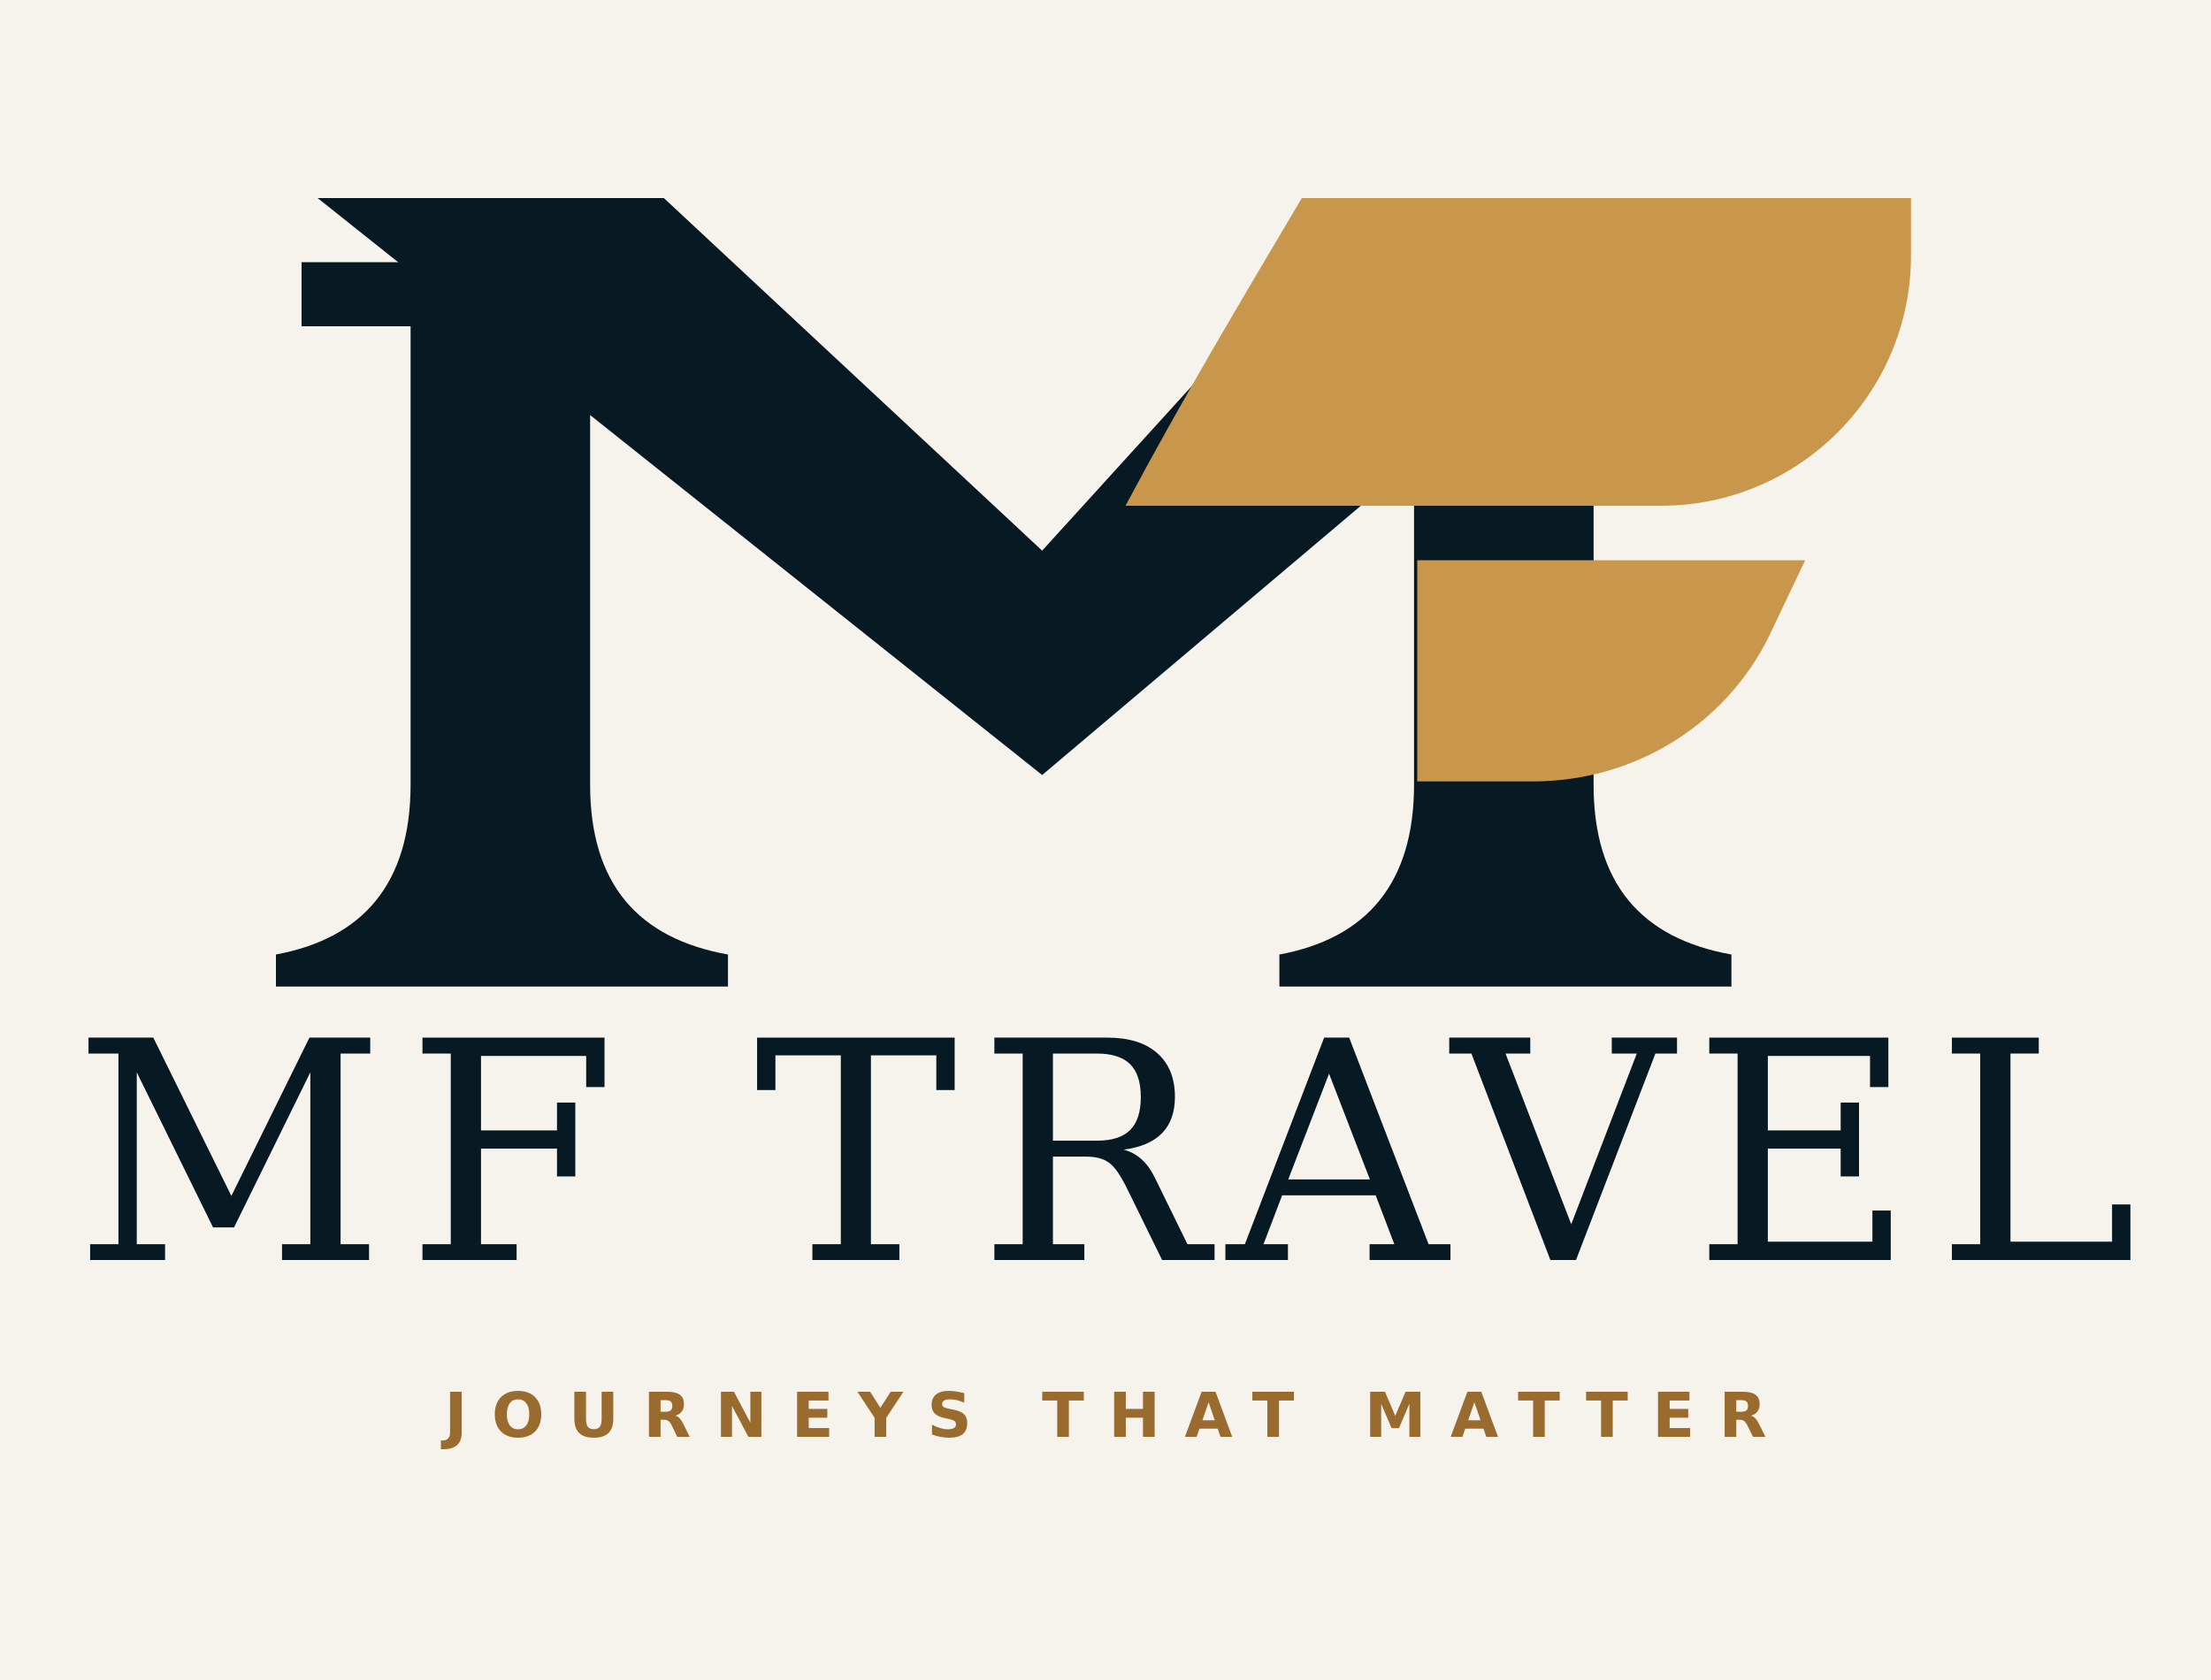
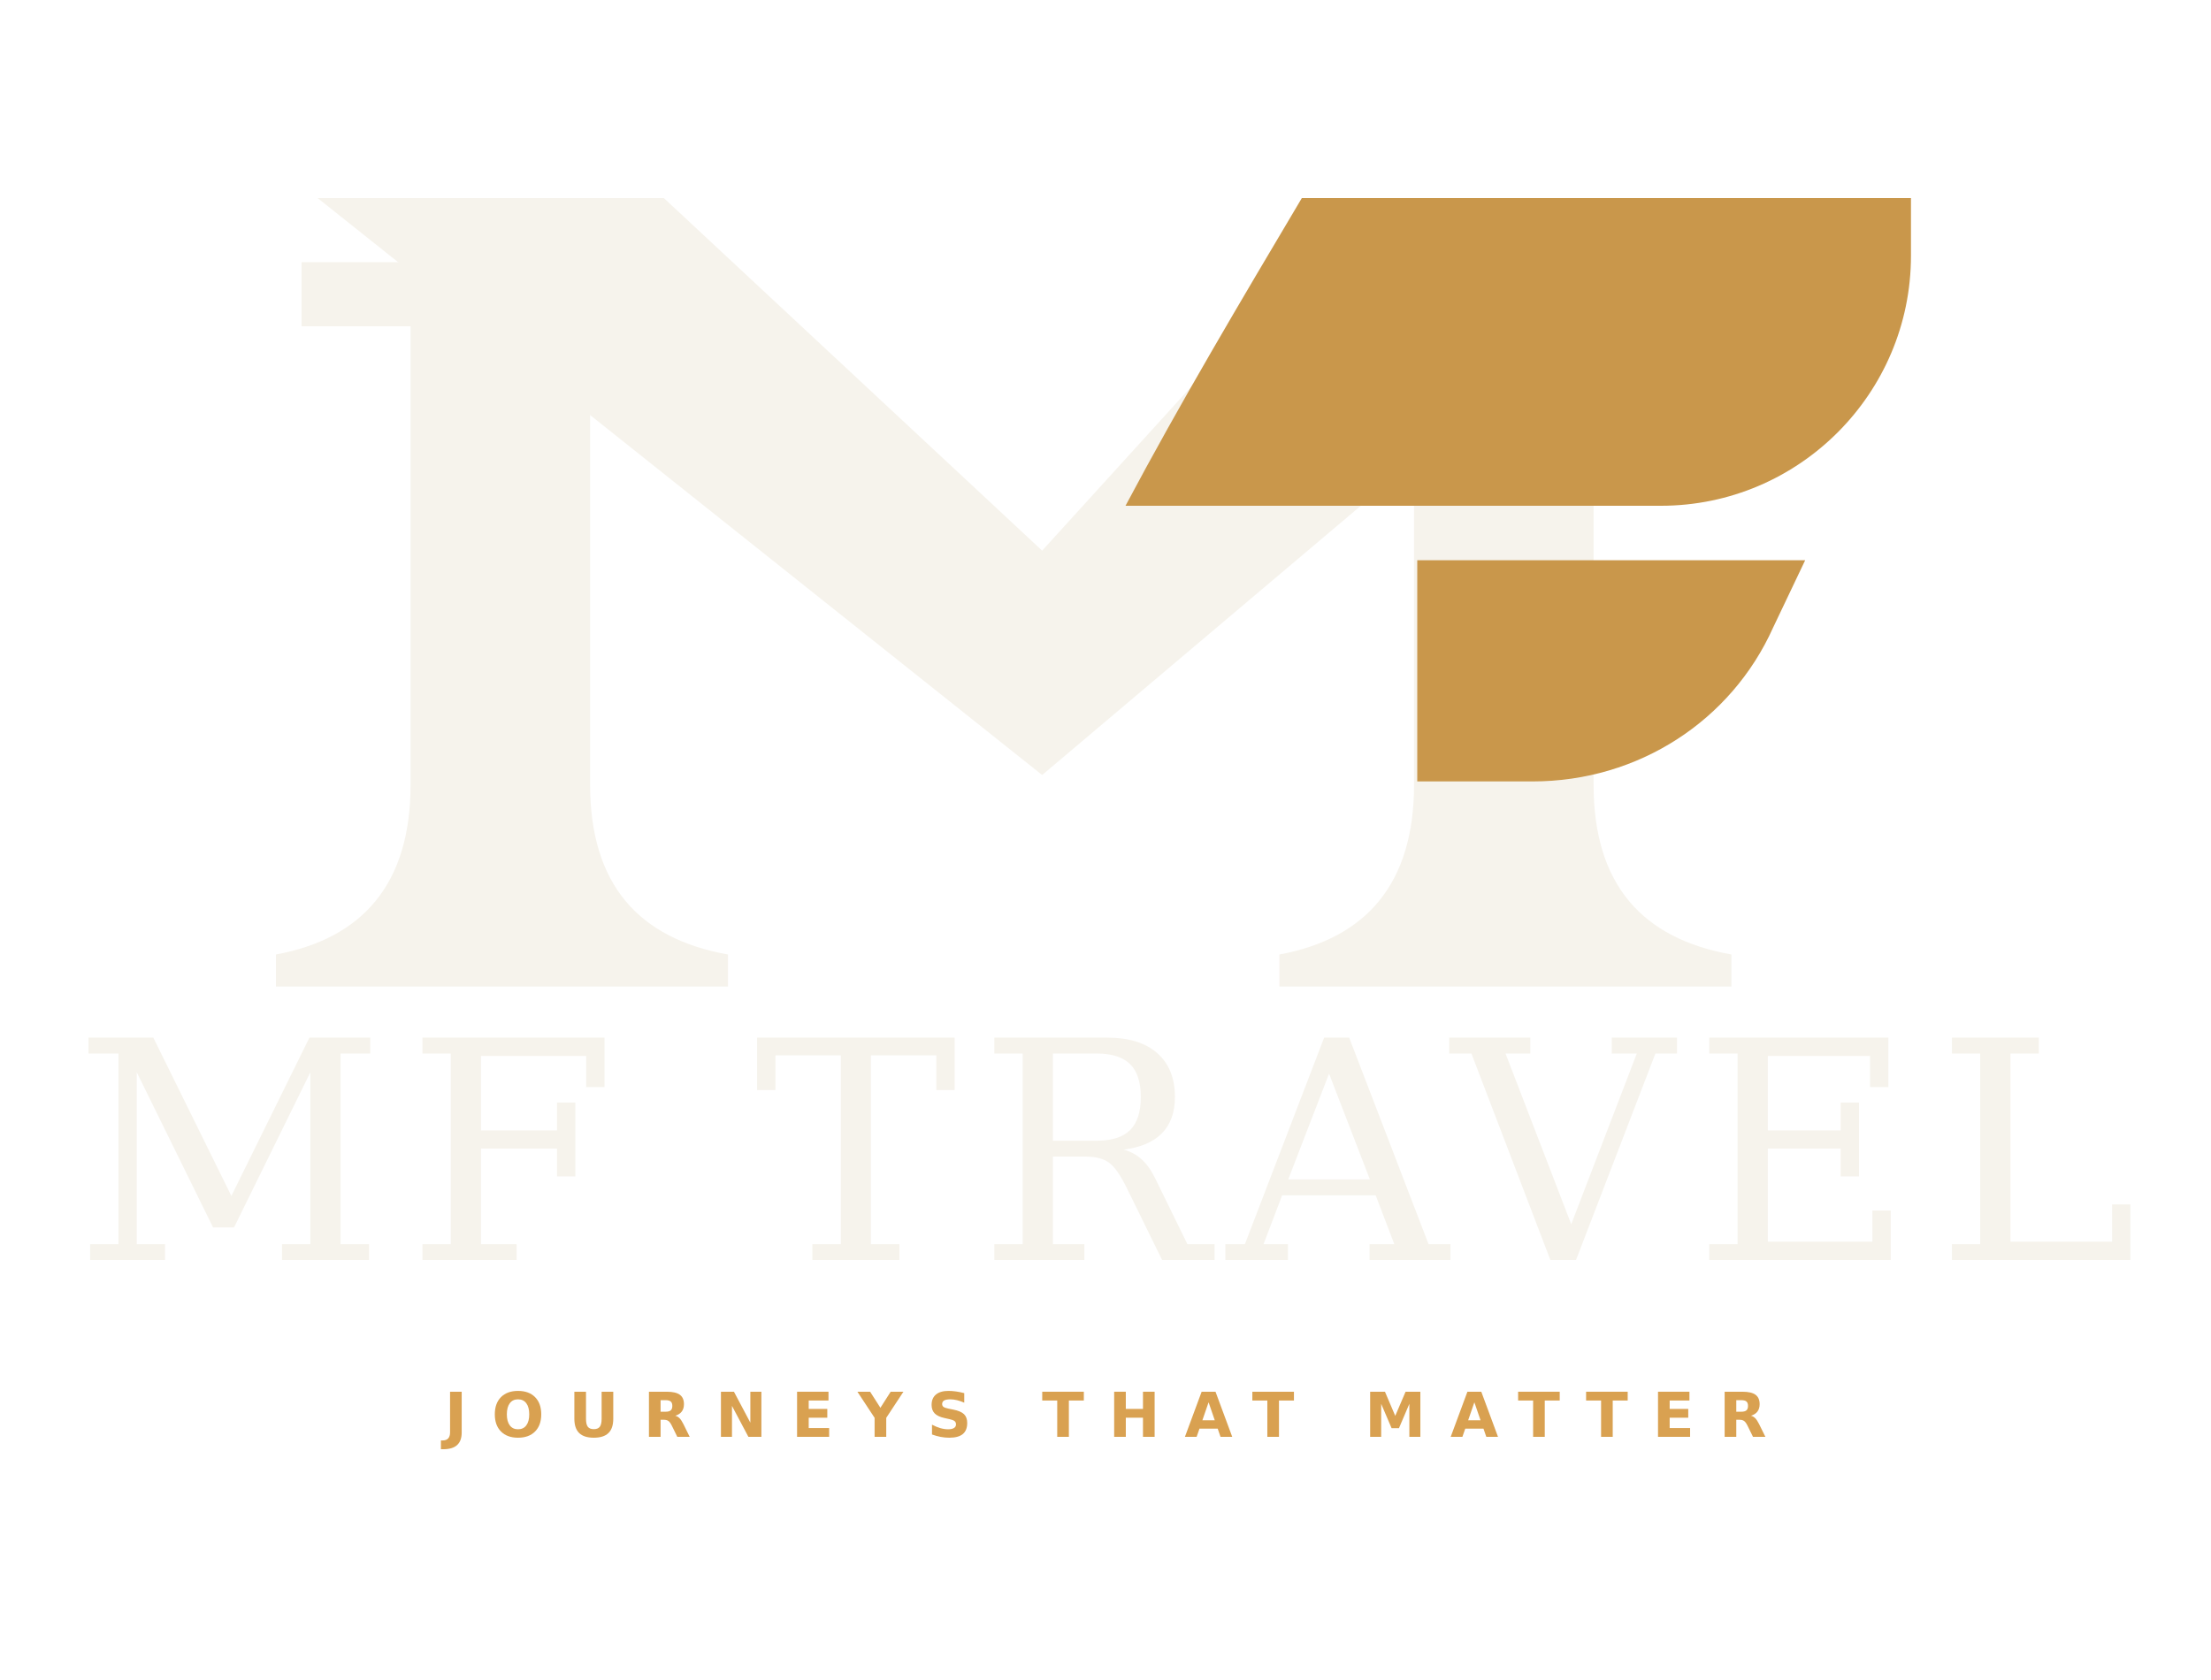
- <svg xmlns="http://www.w3.org/2000/svg" viewBox="0 0 1000 760" role="img" aria-labelledby="title desc" version="1.1" id="svg22">
-   <defs id="defs26" />
-   <rect width="1000" height="760" fill="#F6F3EC" id="rect4" />
-   <g transform="matrix(1.45,0,0,1.45,90,20)" id="g16">
-     <path fill="#071923" d="m 24,284 c 27,-5 42,-22 42,-53 V 88 H 32 V 68 h 119 v 20 h -29 v 143 c 0,31 15,48 43,53 v 10 H 24 Z" id="path6" />
-     <path fill="#071923" d="m 337,284 c 27,-5 42,-22 42,-53 V 88 H 351 V 68 h 109 v 20 h -25 v 143 c 0,31 15,48 43,53 v 10 H 337 Z" id="path8" />
-     <path fill="#071923" d="M 37,48 H 145 L 263,158 363,48 H 476 L 263,228 Z" id="path10" />
-     <path fill="#c9974b" d="m 344,48 h 190 v 18 c 0,43 -35,78 -78,78 H 289 c 17,-32 36,-64 55,-96 z" id="path12" />
-     <path fill="#c9974b" d="m 380,161 h 121 l -10,21 c -13,29 -42,48 -75,48 h -36 z" id="path14" />
+ <svg xmlns="http://www.w3.org/2000/svg" viewBox="0 0 1000 760" role="img" aria-labelledby="title desc" version="1.1" id="svg20">
+   <defs id="defs24" />
+   <g transform="matrix(1.45,0,0,1.45,90,20)" id="g14">
+     <path fill="#f6f3ec" d="m 24,284 c 27,-5 42,-22 42,-53 V 88 H 32 V 68 h 119 v 20 h -29 v 143 c 0,31 15,48 43,53 v 10 H 24 Z" id="path4" />
+     <path fill="#f6f3ec" d="m 337,284 c 27,-5 42,-22 42,-53 V 88 H 351 V 68 h 109 v 20 h -25 v 143 c 0,31 15,48 43,53 v 10 H 337 Z" id="path6" />
+     <path fill="#f6f3ec" d="M 37,48 H 145 L 263,158 363,48 H 476 L 263,228 Z" id="path8" />
+     <path fill="#c9974b" d="m 344,48 h 190 v 18 c 0,43 -35,78 -78,78 H 289 c 17,-32 36,-64 55,-96 z" id="path10" />
+     <path fill="#c9974b" d="m 380,161 h 121 l -10,21 c -13,29 -42,48 -75,48 h -36 z" id="path12" />
  </g>
-   <g aria-label="MF TRAVEL" id="text18" style="font-size:138px;font-family:Georgia, 'Times New Roman', serif;letter-spacing:9;text-anchor:middle;fill:#071923">
-     <path d="m 40.769,570 v -7.143 h 12.803 v -86.25 H 40.027 v -7.21 h 29.312 l 35.309,71.628 35.309,-71.628 h 27.492 v 7.21 h -13.409 v 86.25 h 12.87 V 570 h -39.352 v -7.143 h 12.803 v -77.76 l -34.5,70.145 h -9.501 l -34.5,-70.145 v 77.76 H 74.662 V 570 Z" id="path28" />
-     <path d="m 191.07,570 v -7.143 h 12.803 v -86.25 h -12.803 v -7.21 h 82.342 v 22.371 h -8.288 v -14.083 h -47.572 v 33.691 h 34.365 v -12.601 h 8.288 v 33.422 h -8.288 v -12.601 h -34.365 v 43.26 h 16.104 V 570 Z" id="path30" />
-     <path d="m 367.42,570 v -7.143 h 12.87 v -85.441 h -29.581 v 15.7 h -8.288 v -23.719 h 89.35 v 23.719 h -8.288 v -15.7 h -29.581 v 85.441 h 12.87 V 570 Z" id="path32" />
-     <path d="m 508.221,520.069 q 4.717,1.28 8.086,4.38 3.437,3.032 6.132,8.558 l 14.622,29.851 h 12.264 V 570 h -23.719 l -15.7,-32.007 q -4.515,-9.299 -8.288,-11.994 -3.773,-2.763 -10.377,-2.763 h -15.026 v 39.621 h 14.218 V 570 h -40.699 v -7.143 h 12.803 v -86.25 h -12.803 v -7.21 h 51.009 q 14.689,0 22.641,7.008 8.019,7.008 8.019,19.878 0,10.377 -5.862,16.374 -5.795,5.93 -17.317,7.412 z m -32.007,-4.043 h 19.878 q 10.175,0 15.026,-4.784 4.852,-4.852 4.852,-14.959 0,-10.107 -4.852,-14.892 -4.852,-4.784 -15.026,-4.784 h -19.878 z" id="path34" />
-     <path d="M 582.649,533.546 H 619.575 L 601.112,485.704 Z M 554.214,570 v -7.143 h 8.827 l 35.848,-93.46 h 11.32 l 35.915,93.46 h 9.905 V 570 h -36.589 v -7.143 h 11.186 l -8.423,-22.102 h -42.316 l -8.423,22.102 h 11.051 V 570 Z" id="path36" />
-     <path d="m 680.932,476.607 29.716,77.221 29.648,-77.221 h -11.32 v -7.21 h 29.514 v 7.21 h -9.771 L 712.804,570 h -11.59 l -35.713,-93.393 h -10.04 v -7.21 h 36.656 v 7.21 z" id="path38" />
-     <path d="m 773.082,570 v -7.143 h 12.803 v -86.25 h -12.803 v -7.21 h 80.994 v 22.371 h -8.288 v -14.083 h -46.225 v 33.691 h 32.95 v -12.601 h 8.288 v 33.422 h -8.288 v -12.601 h -32.95 v 42.114 h 47.303 v -14.083 h 8.288 V 570 Z" id="path40" />
-     <path d="m 882.819,570 v -7.143 h 12.803 v -86.25 h -12.803 v -7.21 h 39.284 v 7.21 h -12.803 v 85.104 h 45.955 v -16.846 h 8.288 V 570 Z" id="path42" />
+   <g aria-label="MF TRAVEL" id="text16" style="font-size:138px;font-family:Georgia, 'Times New Roman', serif;letter-spacing:9;text-anchor:middle;fill:#f6f3ec">
+     <path d="m 40.769,570 v -7.143 h 12.803 v -86.25 H 40.027 v -7.21 h 29.312 l 35.309,71.628 35.309,-71.628 h 27.492 v 7.21 h -13.409 v 86.25 h 12.87 V 570 h -39.352 v -7.143 h 12.803 v -77.76 l -34.5,70.145 h -9.501 l -34.5,-70.145 v 77.76 H 74.662 V 570 Z" id="path26" />
+     <path d="m 191.07,570 v -7.143 h 12.803 v -86.25 h -12.803 v -7.21 h 82.342 v 22.371 h -8.288 v -14.083 h -47.572 v 33.691 h 34.365 v -12.601 h 8.288 v 33.422 h -8.288 v -12.601 h -34.365 v 43.26 h 16.104 V 570 Z" id="path28" />
+     <path d="m 367.42,570 v -7.143 h 12.87 v -85.441 h -29.581 v 15.7 h -8.288 v -23.719 h 89.35 v 23.719 h -8.288 v -15.7 h -29.581 v 85.441 h 12.87 V 570 Z" id="path30" />
+     <path d="m 508.221,520.069 q 4.717,1.28 8.086,4.38 3.437,3.032 6.132,8.558 l 14.622,29.851 h 12.264 V 570 h -23.719 l -15.7,-32.007 q -4.515,-9.299 -8.288,-11.994 -3.773,-2.763 -10.377,-2.763 h -15.026 v 39.621 h 14.218 V 570 h -40.699 v -7.143 h 12.803 v -86.25 h -12.803 v -7.21 h 51.009 q 14.689,0 22.641,7.008 8.019,7.008 8.019,19.878 0,10.377 -5.862,16.374 -5.795,5.93 -17.317,7.412 z m -32.007,-4.043 h 19.878 q 10.175,0 15.026,-4.784 4.852,-4.852 4.852,-14.959 0,-10.107 -4.852,-14.892 -4.852,-4.784 -15.026,-4.784 h -19.878 z" id="path32" />
+     <path d="M 582.649,533.546 H 619.575 L 601.112,485.704 Z M 554.214,570 v -7.143 h 8.827 l 35.848,-93.46 h 11.32 l 35.915,93.46 h 9.905 V 570 h -36.589 v -7.143 h 11.186 l -8.423,-22.102 h -42.316 l -8.423,22.102 h 11.051 V 570 Z" id="path34" />
+     <path d="m 680.932,476.607 29.716,77.221 29.648,-77.221 h -11.32 v -7.21 h 29.514 v 7.21 h -9.771 L 712.804,570 h -11.59 l -35.713,-93.393 h -10.04 v -7.21 h 36.656 v 7.21 z" id="path36" />
+     <path d="m 773.082,570 v -7.143 h 12.803 v -86.25 h -12.803 v -7.21 h 80.994 v 22.371 h -8.288 v -14.083 h -46.225 v 33.691 h 32.95 v -12.601 h 8.288 v 33.422 h -8.288 v -12.601 h -32.95 v 42.114 h 47.303 v -14.083 h 8.288 V 570 Z" id="path38" />
+     <path d="m 882.819,570 v -7.143 h 12.803 v -86.25 h -12.803 v -7.21 h 39.284 v 7.21 h -12.803 v 85.104 h 45.955 v -16.846 h 8.288 V 570 Z" id="path40" />
  </g>
-   <g aria-label="JOURNEYS THAT MATTER" id="text20" style="font-weight:600;font-size:28px;font-family:Arial, sans-serif;letter-spacing:11;text-anchor:middle;fill:#9a6b2f">
-     <path d="m 203.554,629.588 h 5.264 v 18.43 q 0,3.814 -2.078,5.701 -2.064,1.887 -6.262,1.887 h -1.066 v -3.979 h 0.82 q 1.641,0 2.475,-0.916 0.848,-0.916 0.848,-2.693 z" id="path45" />
-     <path d="m 234.296,633.033 q -2.406,0 -3.732,1.777 -1.326,1.777 -1.326,5.004 0,3.213 1.326,4.99 1.326,1.777 3.732,1.777 2.42,0 3.746,-1.777 1.326,-1.777 1.326,-4.99 0,-3.227 -1.326,-5.004 -1.326,-1.777 -3.746,-1.777 z m 0,-3.814 q 4.922,0 7.711,2.816 2.789,2.816 2.789,7.779 0,4.949 -2.789,7.766 -2.789,2.816 -7.711,2.816 -4.908,0 -7.711,-2.816 -2.789,-2.816 -2.789,-7.766 0,-4.963 2.789,-7.779 2.803,-2.816 7.711,-2.816 z" id="path47" />
-     <path d="m 259.774,629.588 h 5.264 v 12.236 q 0,2.529 0.82,3.623 0.834,1.08 2.707,1.08 1.887,0 2.707,-1.08 0.834,-1.094 0.834,-3.623 v -12.236 h 5.264 v 12.236 q 0,4.334 -2.174,6.453 -2.174,2.119 -6.631,2.119 -4.443,0 -6.617,-2.119 -2.174,-2.119 -2.174,-6.453 z" id="path49" />
-     <path d="m 300.989,638.639 q 1.654,0 2.365,-0.615 0.725,-0.615 0.725,-2.023 0,-1.395 -0.725,-1.996 -0.711,-0.602 -2.365,-0.602 h -2.215 v 5.236 z m -2.215,3.637 V 650 h -5.264 v -20.412 h 8.039 q 4.033,0 5.906,1.354 1.887,1.354 1.887,4.279 0,2.023 -0.984,3.322 -0.971,1.299 -2.939,1.914 1.08,0.246 1.928,1.121 0.861,0.861 1.736,2.625 L 311.94,650 h -5.605 l -2.488,-5.072 q -0.752,-1.531 -1.531,-2.092 -0.766,-0.561 -2.051,-0.561 z" id="path51" />
-     <path d="m 326.071,629.588 h 5.879 l 7.424,14 v -14 h 4.99 V 650 h -5.879 l -7.424,-14 v 14 h -4.99 z" id="path53" />
-     <path d="m 360.505,629.588 h 14.205 v 3.979 h -8.941 v 3.801 h 8.408 v 3.979 h -8.408 v 4.676 h 9.242 V 650 h -14.506 z" id="path55" />
-     <path d="m 387.788,629.588 h 5.756 l 4.648,7.273 4.648,-7.273 h 5.77 l -7.779,11.812 V 650 h -5.264 v -8.6 z" id="path57" />
-     <path d="m 436.112,630.23 v 4.32 q -1.682,-0.752 -3.281,-1.135 -1.6,-0.383 -3.021,-0.383 -1.887,0 -2.789,0.52 -0.902,0.52 -0.902,1.613 0,0.82 0.602,1.285 0.615,0.451 2.215,0.779 l 2.242,0.451 q 3.404,0.684 4.84,2.078 1.436,1.395 1.436,3.965 0,3.377 -2.01,5.031 -1.996,1.641 -6.111,1.641 -1.941,0 -3.896,-0.369 -1.955,-0.369 -3.91,-1.094 v -4.443 q 1.955,1.039 3.773,1.572 1.832,0.52 3.527,0.52 1.723,0 2.639,-0.574 0.916,-0.574 0.916,-1.641 0,-0.957 -0.629,-1.477 -0.615,-0.52 -2.475,-0.93 l -2.037,-0.451 q -3.062,-0.656 -4.484,-2.092 -1.408,-1.436 -1.408,-3.869 0,-3.049 1.969,-4.689 1.969,-1.641 5.66,-1.641 1.682,0 3.459,0.26 1.777,0.246 3.678,0.752 z" id="path59" />
-     <path d="m 471.388,629.588 h 18.812 v 3.979 h -6.768 V 650 h -5.264 v -16.434 h -6.781 z" id="path61" />
-     <path d="m 503.921,629.588 h 5.264 v 7.779 h 7.766 v -7.779 h 5.264 V 650 h -5.264 v -8.654 h -7.766 V 650 h -5.264 z" id="path63" />
-     <path d="m 550.741,646.281 h -8.23 L 541.212,650 h -5.291 l 7.561,-20.412 h 6.275 L 557.317,650 h -5.291 z m -6.918,-3.787 h 5.592 l -2.789,-8.121 z" id="path65" />
-     <path d="m 566.417,629.588 h 18.812 v 3.979 h -6.768 V 650 h -5.264 v -16.434 h -6.781 z" id="path67" />
-     <path d="m 619.698,629.588 h 6.699 l 4.648,10.924 4.676,-10.924 h 6.686 V 650 h -4.977 v -14.93 l -4.703,11.006 h -3.336 l -4.703,-11.006 V 650 h -4.99 z" id="path69" />
-     <path d="m 670.948,646.281 h -8.23 L 661.419,650 h -5.291 l 7.561,-20.412 h 6.275 L 677.524,650 h -5.291 z m -6.918,-3.787 h 5.592 l -2.789,-8.121 z" id="path71" />
-     <path d="m 686.624,629.588 h 18.812 v 3.979 h -6.768 V 650 h -5.264 v -16.434 h -6.781 z" id="path73" />
-     <path d="m 717.366,629.588 h 18.812 v 3.979 h -6.768 V 650 h -5.264 v -16.434 h -6.781 z" id="path75" />
-     <path d="m 749.899,629.588 h 14.205 v 3.979 h -8.941 v 3.801 h 8.408 v 3.979 h -8.408 v 4.676 h 9.242 V 650 h -14.506 z" id="path77" />
-     <path d="m 787.505,638.639 q 1.654,0 2.365,-0.615 0.725,-0.615 0.725,-2.023 0,-1.395 -0.725,-1.996 -0.711,-0.602 -2.365,-0.602 h -2.215 v 5.236 z m -2.215,3.637 V 650 h -5.264 v -20.412 h 8.039 q 4.033,0 5.906,1.354 1.887,1.354 1.887,4.279 0,2.023 -0.984,3.322 -0.971,1.299 -2.939,1.914 1.08,0.246 1.928,1.121 0.861,0.861 1.736,2.625 L 798.456,650 h -5.605 l -2.488,-5.072 q -0.752,-1.531 -1.531,-2.092 -0.766,-0.561 -2.051,-0.561 z" id="path79" />
+   <g aria-label="JOURNEYS THAT MATTER" id="text18" style="font-weight:600;font-size:28px;font-family:Arial, sans-serif;letter-spacing:11;text-anchor:middle;fill:#d9a151">
+     <path d="m 203.554,629.588 h 5.264 v 18.43 q 0,3.814 -2.078,5.701 -2.064,1.887 -6.262,1.887 h -1.066 v -3.979 h 0.82 q 1.641,0 2.475,-0.916 0.848,-0.916 0.848,-2.693 z" id="path43" />
+     <path d="m 234.296,633.033 q -2.406,0 -3.732,1.777 -1.326,1.777 -1.326,5.004 0,3.213 1.326,4.99 1.326,1.777 3.732,1.777 2.42,0 3.746,-1.777 1.326,-1.777 1.326,-4.99 0,-3.227 -1.326,-5.004 -1.326,-1.777 -3.746,-1.777 z m 0,-3.814 q 4.922,0 7.711,2.816 2.789,2.816 2.789,7.779 0,4.949 -2.789,7.766 -2.789,2.816 -7.711,2.816 -4.908,0 -7.711,-2.816 -2.789,-2.816 -2.789,-7.766 0,-4.963 2.789,-7.779 2.803,-2.816 7.711,-2.816 z" id="path45" />
+     <path d="m 259.774,629.588 h 5.264 v 12.236 q 0,2.529 0.82,3.623 0.834,1.08 2.707,1.08 1.887,0 2.707,-1.08 0.834,-1.094 0.834,-3.623 v -12.236 h 5.264 v 12.236 q 0,4.334 -2.174,6.453 -2.174,2.119 -6.631,2.119 -4.443,0 -6.617,-2.119 -2.174,-2.119 -2.174,-6.453 z" id="path47" />
+     <path d="m 300.989,638.639 q 1.654,0 2.365,-0.615 0.725,-0.615 0.725,-2.023 0,-1.395 -0.725,-1.996 -0.711,-0.602 -2.365,-0.602 h -2.215 v 5.236 z m -2.215,3.637 V 650 h -5.264 v -20.412 h 8.039 q 4.033,0 5.906,1.354 1.887,1.354 1.887,4.279 0,2.023 -0.984,3.322 -0.971,1.299 -2.939,1.914 1.08,0.246 1.928,1.121 0.861,0.861 1.736,2.625 L 311.94,650 h -5.605 l -2.488,-5.072 q -0.752,-1.531 -1.531,-2.092 -0.766,-0.561 -2.051,-0.561 z" id="path49" />
+     <path d="m 326.071,629.588 h 5.879 l 7.424,14 v -14 h 4.99 V 650 h -5.879 l -7.424,-14 v 14 h -4.99 z" id="path51" />
+     <path d="m 360.505,629.588 h 14.205 v 3.979 h -8.941 v 3.801 h 8.408 v 3.979 h -8.408 v 4.676 h 9.242 V 650 h -14.506 z" id="path53" />
+     <path d="m 387.788,629.588 h 5.756 l 4.648,7.273 4.648,-7.273 h 5.77 l -7.779,11.812 V 650 h -5.264 v -8.6 z" id="path55" />
+     <path d="m 436.112,630.23 v 4.32 q -1.682,-0.752 -3.281,-1.135 -1.6,-0.383 -3.021,-0.383 -1.887,0 -2.789,0.52 -0.902,0.52 -0.902,1.613 0,0.82 0.602,1.285 0.615,0.451 2.215,0.779 l 2.242,0.451 q 3.404,0.684 4.84,2.078 1.436,1.395 1.436,3.965 0,3.377 -2.01,5.031 -1.996,1.641 -6.111,1.641 -1.941,0 -3.896,-0.369 -1.955,-0.369 -3.91,-1.094 v -4.443 q 1.955,1.039 3.773,1.572 1.832,0.52 3.527,0.52 1.723,0 2.639,-0.574 0.916,-0.574 0.916,-1.641 0,-0.957 -0.629,-1.477 -0.615,-0.52 -2.475,-0.93 l -2.037,-0.451 q -3.062,-0.656 -4.484,-2.092 -1.408,-1.436 -1.408,-3.869 0,-3.049 1.969,-4.689 1.969,-1.641 5.66,-1.641 1.682,0 3.459,0.26 1.777,0.246 3.678,0.752 z" id="path57" />
+     <path d="m 471.388,629.588 h 18.812 v 3.979 h -6.768 V 650 h -5.264 v -16.434 h -6.781 z" id="path59" />
+     <path d="m 503.921,629.588 h 5.264 v 7.779 h 7.766 v -7.779 h 5.264 V 650 h -5.264 v -8.654 h -7.766 V 650 h -5.264 z" id="path61" />
+     <path d="m 550.741,646.281 h -8.23 L 541.212,650 h -5.291 l 7.561,-20.412 h 6.275 L 557.317,650 h -5.291 z m -6.918,-3.787 h 5.592 l -2.789,-8.121 z" id="path63" />
+     <path d="m 566.417,629.588 h 18.812 v 3.979 h -6.768 V 650 h -5.264 v -16.434 h -6.781 z" id="path65" />
+     <path d="m 619.698,629.588 h 6.699 l 4.648,10.924 4.676,-10.924 h 6.686 V 650 h -4.977 v -14.93 l -4.703,11.006 h -3.336 l -4.703,-11.006 V 650 h -4.99 z" id="path67" />
+     <path d="m 670.948,646.281 h -8.23 L 661.419,650 h -5.291 l 7.561,-20.412 h 6.275 L 677.524,650 h -5.291 z m -6.918,-3.787 h 5.592 l -2.789,-8.121 z" id="path69" />
+     <path d="m 686.624,629.588 h 18.812 v 3.979 h -6.768 V 650 h -5.264 v -16.434 h -6.781 z" id="path71" />
+     <path d="m 717.366,629.588 h 18.812 v 3.979 h -6.768 V 650 h -5.264 v -16.434 h -6.781 z" id="path73" />
+     <path d="m 749.899,629.588 h 14.205 v 3.979 h -8.941 v 3.801 h 8.408 v 3.979 h -8.408 v 4.676 h 9.242 V 650 h -14.506 z" id="path75" />
+     <path d="m 787.505,638.639 q 1.654,0 2.365,-0.615 0.725,-0.615 0.725,-2.023 0,-1.395 -0.725,-1.996 -0.711,-0.602 -2.365,-0.602 h -2.215 v 5.236 z m -2.215,3.637 V 650 h -5.264 v -20.412 h 8.039 q 4.033,0 5.906,1.354 1.887,1.354 1.887,4.279 0,2.023 -0.984,3.322 -0.971,1.299 -2.939,1.914 1.08,0.246 1.928,1.121 0.861,0.861 1.736,2.625 L 798.456,650 h -5.605 l -2.488,-5.072 q -0.752,-1.531 -1.531,-2.092 -0.766,-0.561 -2.051,-0.561 z" id="path77" />
  </g>
</svg>
